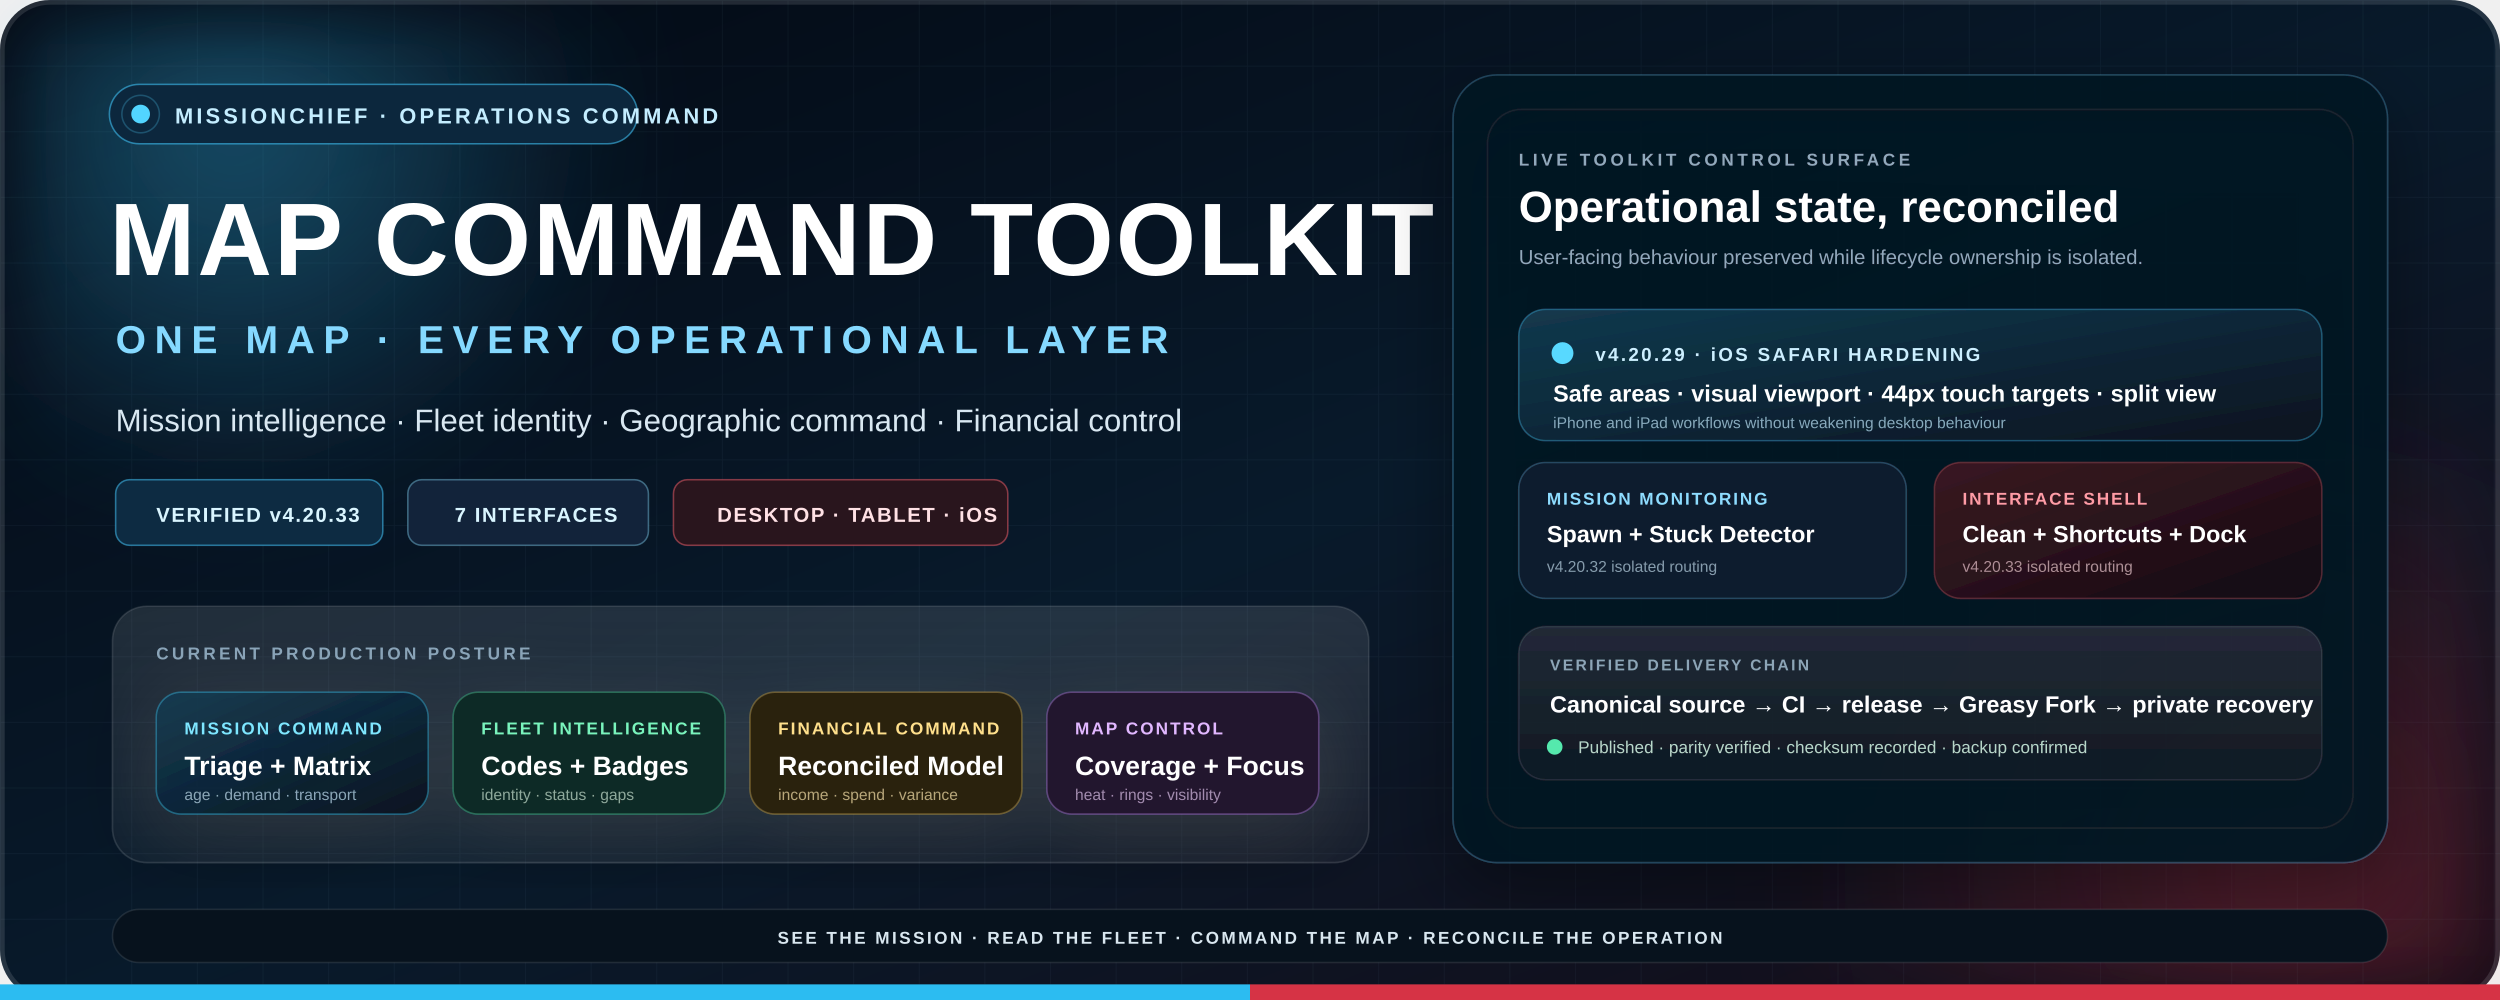
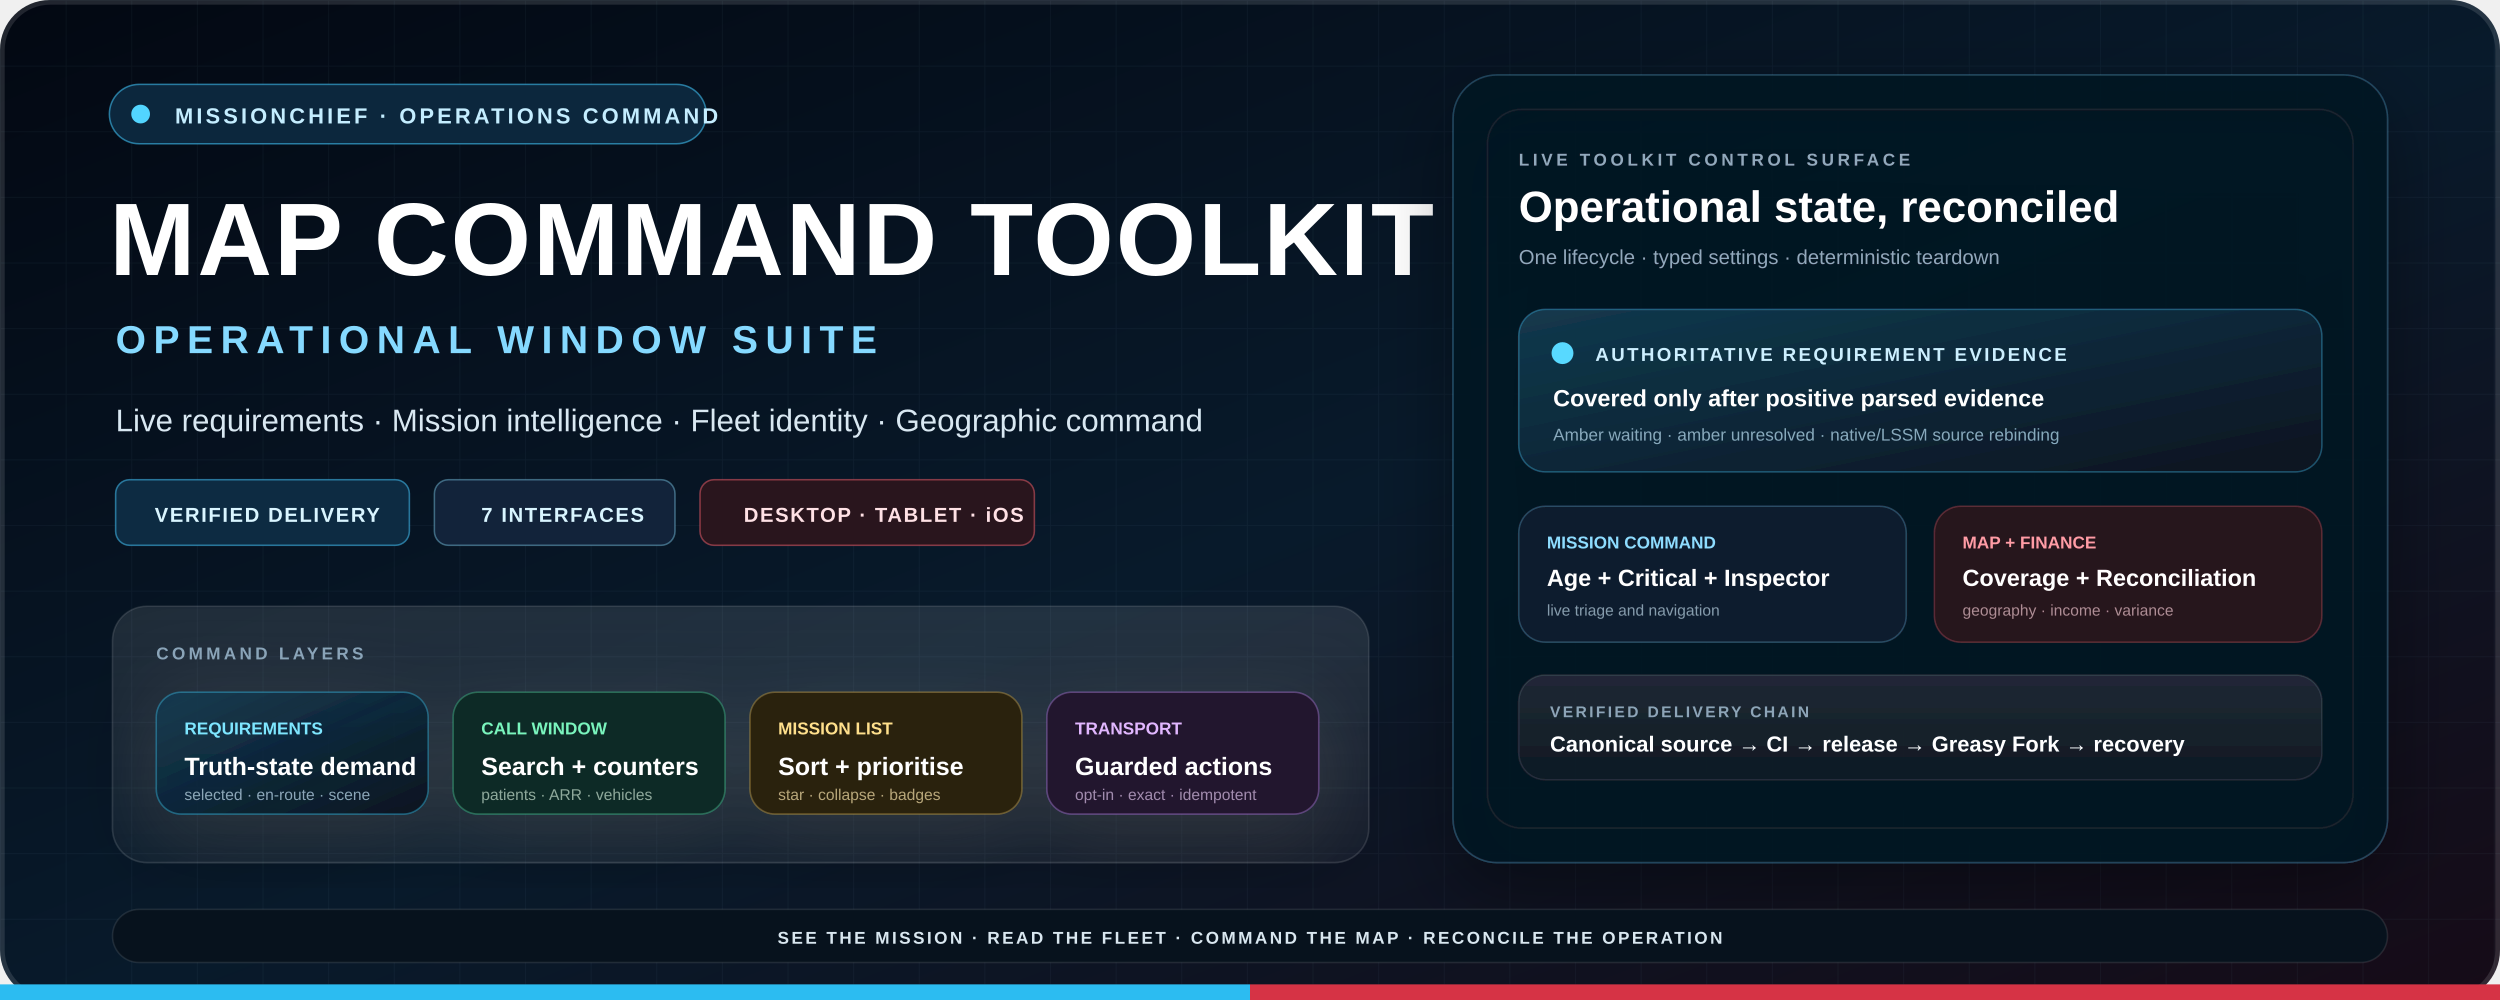
<svg xmlns="http://www.w3.org/2000/svg" width="1600" height="640" viewBox="0 0 1600 640" role="img" aria-labelledby="title desc">
  <defs>
    <linearGradient id="bg" x1="0" y1="0" x2="1" y2="1">
      <stop offset="0" stop-color="#030812" />
      <stop offset="0.52" stop-color="#081a2b" />
      <stop offset="1" stop-color="#160b17" />
    </linearGradient>
    <linearGradient id="edge" x1="0" y1="0" x2="1" y2="0">
      <stop offset="0" stop-color="#43dcff" />
-       <stop offset="0.48" stop-color="#7de8ff" />
+       <stop offset="0.5" stop-color="#7de8ff" />
      <stop offset="0.52" stop-color="#ff7b87" />
      <stop offset="1" stop-color="#d63345" />
    </linearGradient>
-     <linearGradient id="glass" x1="0" y1="0" x2="0" y2="1">
-       <stop offset="0" stop-color="#ffffff" stop-opacity="0.105" />
-       <stop offset="1" stop-color="#ffffff" stop-opacity="0.025" />
-     </linearGradient>
-     <linearGradient id="cyanPanel" x1="0" y1="0" x2="1" y2="1">
+     <linearGradient id="panel" x1="0" y1="0" x2="1" y2="1">
      <stop offset="0" stop-color="#143e55" stop-opacity="0.86" />
      <stop offset="1" stop-color="#07131f" stop-opacity="0.96" />
    </linearGradient>
-     <linearGradient id="redPanel" x1="0" y1="0" x2="1" y2="1">
-       <stop offset="0" stop-color="#4a1720" stop-opacity="0.75" />
-       <stop offset="1" stop-color="#100b13" stop-opacity="0.96" />
+     <linearGradient id="glass" x1="0" y1="0" x2="0" y2="1">
+       <stop offset="0" stop-color="#ffffff" stop-opacity="0.10" />
+       <stop offset="1" stop-color="#ffffff" stop-opacity="0.025" />
    </linearGradient>
-     <radialGradient id="blueGlow">
-       <stop offset="0" stop-color="#36c7ff" stop-opacity="0.36" />
-       <stop offset="1" stop-color="#36c7ff" stop-opacity="0" />
-     </radialGradient>
-     <radialGradient id="redGlow">
-       <stop offset="0" stop-color="#ef4152" stop-opacity="0.30" />
-       <stop offset="1" stop-color="#ef4152" stop-opacity="0" />
-     </radialGradient>
    <pattern id="grid" width="42" height="42" patternUnits="userSpaceOnUse">
      <path d="M42 0H0V42" fill="none" stroke="#b9eaff" stroke-opacity="0.045" />
    </pattern>
-     <filter id="blur">
-       <feGaussianBlur stdDeviation="34" />
-     </filter>
    <filter id="shadow">
      <feDropShadow dx="0" dy="18" stdDeviation="24" flood-color="#000000" flood-opacity="0.42" />
    </filter>
  </defs>
  <rect width="1600" height="640" rx="32" fill="url(#bg)" />
  <rect width="1600" height="640" rx="32" fill="url(#grid)" />
-   <circle cx="150" cy="80" r="250" fill="url(#blueGlow)" filter="url(#blur)" />
-   <circle cx="1470" cy="570" r="330" fill="url(#redGlow)" filter="url(#blur)" />
  <rect x="1.5" y="1.5" width="1597" height="637" rx="30.5" fill="none" stroke="#ffffff" stroke-opacity="0.12" stroke-width="3" />
  <g font-family="Segoe UI,Arial,sans-serif">
    <g transform="translate(70 54)">
-       <rect width="338" height="38" rx="19" fill="#0c273d" stroke="#43caff" stroke-opacity="0.55" />
+       <rect width="382" height="38" rx="19" fill="#0c273d" stroke="#43caff" stroke-opacity="0.55" />
      <circle cx="20" cy="19" r="6" fill="#52d5ff" />
-       <circle cx="20" cy="19" r="12" fill="none" stroke="#52d5ff" stroke-opacity="0.25" />
      <text x="42" y="25" fill="#c4edff" font-size="14" font-weight="800" letter-spacing="2">MISSIONCHIEF · OPERATIONS COMMAND</text>
    </g>
    <text x="70" y="176" fill="#ffffff" font-size="66" font-weight="900" letter-spacing="1.4">MAP COMMAND TOOLKIT</text>
-     <text x="74" y="226" fill="#85d9ff" font-size="25" font-weight="750" letter-spacing="5.5">ONE MAP · EVERY OPERATIONAL LAYER</text>
-     <text x="74" y="276" fill="#d9e8f2" font-size="20">Mission intelligence · Fleet identity · Geographic command · Financial control</text>
+     <text x="74" y="226" fill="#85d9ff" font-size="25" font-weight="750" letter-spacing="4.8">OPERATIONAL WINDOW SUITE</text>
+     <text x="74" y="276" fill="#d9e8f2" font-size="20">Live requirements · Mission intelligence · Fleet identity · Geographic command</text>
    <g transform="translate(74 307)" font-size="13" font-weight="800" letter-spacing="1">
-       <rect width="171" height="42" rx="9" fill="#0d2b42" stroke="#45cbff" stroke-opacity="0.52" />
-       <text x="26" y="27" fill="#d9f5ff">VERIFIED v4.20.33</text>
-       <rect x="187" width="154" height="42" rx="9" fill="#12233a" stroke="#8bdfff" stroke-opacity="0.40" />
-       <text x="217" y="27" fill="#d9f5ff">7 INTERFACES</text>
-       <rect x="357" width="214" height="42" rx="9" fill="#29151d" stroke="#ef5d69" stroke-opacity="0.52" />
-       <text x="385" y="27" fill="#ffe1e5">DESKTOP · TABLET · iOS</text>
+       <rect width="188" height="42" rx="9" fill="#0d2b42" stroke="#45cbff" stroke-opacity="0.52" />
+       <text x="25" y="27" fill="#d9f5ff">VERIFIED DELIVERY</text>
+       <rect x="204" width="154" height="42" rx="9" fill="#12233a" stroke="#8bdfff" stroke-opacity="0.40" />
+       <text x="234" y="27" fill="#d9f5ff">7 INTERFACES</text>
+       <rect x="374" width="214" height="42" rx="9" fill="#29151d" stroke="#ef5d69" stroke-opacity="0.52" />
+       <text x="402" y="27" fill="#ffe1e5">DESKTOP · TABLET · iOS</text>
    </g>
    <g transform="translate(72 388)" filter="url(#shadow)">
      <rect width="804" height="164" rx="22" fill="url(#glass)" stroke="#ffffff" stroke-opacity="0.12" />
-       <text x="28" y="34" fill="#8aa4b8" font-size="11" font-weight="850" letter-spacing="2.1">CURRENT PRODUCTION POSTURE</text>
+       <text x="28" y="34" fill="#8aa4b8" font-size="11" font-weight="850" letter-spacing="2.1">COMMAND LAYERS</text>
      <g transform="translate(28 55)">
-         <rect width="174" height="78" rx="16" fill="url(#cyanPanel)" stroke="#43d5ff" stroke-opacity="0.36" />
-         <text x="18" y="27" fill="#7ee6ff" font-size="11" font-weight="850" letter-spacing="1.3">MISSION COMMAND</text>
-         <text x="18" y="53" fill="#ffffff" font-size="17" font-weight="850">Triage + Matrix</text>
-         <text x="18" y="69" fill="#8ca6b8" font-size="10">age · demand · transport</text>
+         <rect width="174" height="78" rx="16" fill="url(#panel)" stroke="#43d5ff" stroke-opacity="0.36" />
+         <text x="18" y="27" fill="#7ee6ff" font-size="11" font-weight="850">REQUIREMENTS</text>
+         <text x="18" y="53" fill="#ffffff" font-size="16" font-weight="850">Truth-state demand</text>
+         <text x="18" y="69" fill="#8ca6b8" font-size="10">selected · en-route · scene</text>
      </g>
      <g transform="translate(218 55)">
        <rect width="174" height="78" rx="16" fill="#102b26" stroke="#58e9ad" stroke-opacity="0.34" />
-         <text x="18" y="27" fill="#79f4bd" font-size="11" font-weight="850" letter-spacing="1.3">FLEET INTELLIGENCE</text>
-         <text x="18" y="53" fill="#ffffff" font-size="17" font-weight="850">Codes + Badges</text>
-         <text x="18" y="69" fill="#8ea99c" font-size="10">identity · status · gaps</text>
+         <text x="18" y="27" fill="#79f4bd" font-size="11" font-weight="850">CALL WINDOW</text>
+         <text x="18" y="53" fill="#ffffff" font-size="16" font-weight="850">Search + counters</text>
+         <text x="18" y="69" fill="#8ea99c" font-size="10">patients · ARR · vehicles</text>
      </g>
      <g transform="translate(408 55)">
        <rect width="174" height="78" rx="16" fill="#2b2311" stroke="#efc75c" stroke-opacity="0.34" />
-         <text x="18" y="27" fill="#ffe08b" font-size="11" font-weight="850" letter-spacing="1.3">FINANCIAL COMMAND</text>
-         <text x="18" y="53" fill="#ffffff" font-size="17" font-weight="850">Reconciled Model</text>
-         <text x="18" y="69" fill="#b8a779" font-size="10">income · spend · variance</text>
+         <text x="18" y="27" fill="#ffe08b" font-size="11" font-weight="850">MISSION LIST</text>
+         <text x="18" y="53" fill="#ffffff" font-size="16" font-weight="850">Sort + prioritise</text>
+         <text x="18" y="69" fill="#b8a779" font-size="10">star · collapse · badges</text>
      </g>
      <g transform="translate(598 55)">
        <rect width="174" height="78" rx="16" fill="#24172f" stroke="#cc91ff" stroke-opacity="0.34" />
-         <text x="18" y="27" fill="#e1b7ff" font-size="11" font-weight="850" letter-spacing="1.3">MAP CONTROL</text>
-         <text x="18" y="53" fill="#ffffff" font-size="17" font-weight="850">Coverage + Focus</text>
-         <text x="18" y="69" fill="#a28caf" font-size="10">heat · rings · visibility</text>
+         <text x="18" y="27" fill="#e1b7ff" font-size="11" font-weight="850">TRANSPORT</text>
+         <text x="18" y="53" fill="#ffffff" font-size="16" font-weight="850">Guarded actions</text>
+         <text x="18" y="69" fill="#a28caf" font-size="10">opt-in · exact · idempotent</text>
      </g>
    </g>
    <g transform="translate(930 48)" filter="url(#shadow)">
      <rect width="598" height="504" rx="28" fill="#061321" fill-opacity="0.90" stroke="#6fd2ff" stroke-opacity="0.25" />
      <rect x="22" y="22" width="554" height="460" rx="22" fill="none" stroke="#ffffff" stroke-opacity="0.075" />
      <text x="42" y="58" fill="#91a9bc" font-size="11" font-weight="850" letter-spacing="2.3">LIVE TOOLKIT CONTROL SURFACE</text>
      <text x="42" y="94" fill="#ffffff" font-size="28" font-weight="900">Operational state, reconciled</text>
-       <text x="42" y="121" fill="#91a9bc" font-size="13">User-facing behaviour preserved while lifecycle ownership is isolated.</text>
+       <text x="42" y="121" fill="#91a9bc" font-size="13">One lifecycle · typed settings · deterministic teardown</text>
      <g transform="translate(42 150)">
-         <rect width="514" height="84" rx="17" fill="url(#cyanPanel)" stroke="#4bcfff" stroke-opacity="0.34" />
+         <rect width="514" height="104" rx="17" fill="url(#panel)" stroke="#4bcfff" stroke-opacity="0.34" />
        <circle cx="28" cy="28" r="7" fill="#58d9ff" />
-         <text x="49" y="33" fill="#ccefff" font-size="12" font-weight="850" letter-spacing="1.5">v4.20.29 · iOS SAFARI HARDENING</text>
-         <text x="22" y="59" fill="#ffffff" font-size="15" font-weight="800">Safe areas · visual viewport · 44px touch targets · split view</text>
-         <text x="22" y="76" fill="#88a9bc" font-size="10">iPhone and iPad workflows without weakening desktop behaviour</text>
+         <text x="49" y="33" fill="#ccefff" font-size="12" font-weight="850" letter-spacing="1.5">AUTHORITATIVE REQUIREMENT EVIDENCE</text>
+         <text x="22" y="62" fill="#ffffff" font-size="15" font-weight="800">Covered only after positive parsed evidence</text>
+         <text x="22" y="84" fill="#88a9bc" font-size="11">Amber waiting · amber unresolved · native/LSSM source rebinding</text>
      </g>
-       <g transform="translate(42 248)">
+       <g transform="translate(42 276)">
        <rect width="248" height="87" rx="17" fill="#101d2e" stroke="#75cfff" stroke-opacity="0.27" />
-         <text x="18" y="27" fill="#8ddcff" font-size="11" font-weight="850" letter-spacing="1.2">MISSION MONITORING</text>
-         <text x="18" y="51" fill="#ffffff" font-size="15" font-weight="800">Spawn + Stuck Detector</text>
-         <text x="18" y="70" fill="#859cad" font-size="10">v4.20.32 isolated routing</text>
+         <text x="18" y="27" fill="#8ddcff" font-size="11" font-weight="850">MISSION COMMAND</text>
+         <text x="18" y="51" fill="#ffffff" font-size="15" font-weight="800">Age + Critical + Inspector</text>
+         <text x="18" y="70" fill="#859cad" font-size="10">live triage and navigation</text>
      </g>
-       <g transform="translate(308 248)">
-         <rect width="248" height="87" rx="17" fill="url(#redPanel)" stroke="#ef6572" stroke-opacity="0.30" />
-         <text x="18" y="27" fill="#ff9ca5" font-size="11" font-weight="850" letter-spacing="1.2">INTERFACE SHELL</text>
-         <text x="18" y="51" fill="#ffffff" font-size="15" font-weight="800">Clean + Shortcuts + Dock</text>
-         <text x="18" y="70" fill="#ad8e95" font-size="10">v4.20.33 isolated routing</text>
+       <g transform="translate(308 276)">
+         <rect width="248" height="87" rx="17" fill="#28141b" stroke="#ef6572" stroke-opacity="0.30" />
+         <text x="18" y="27" fill="#ff9ca5" font-size="11" font-weight="850">MAP + FINANCE</text>
+         <text x="18" y="51" fill="#ffffff" font-size="15" font-weight="800">Coverage + Reconciliation</text>
+         <text x="18" y="70" fill="#ad8e95" font-size="10">geography · income · variance</text>
      </g>
-       <g transform="translate(42 353)">
-         <rect width="514" height="98" rx="17" fill="url(#glass)" stroke="#ffffff" stroke-opacity="0.11" />
-         <text x="20" y="28" fill="#8da5b7" font-size="10" font-weight="850" letter-spacing="1.5">VERIFIED DELIVERY CHAIN</text>
-         <text x="20" y="55" fill="#ffffff" font-size="15" font-weight="800">Canonical source → CI → release → Greasy Fork → private recovery</text>
-         <circle cx="23" cy="77" r="5" fill="#55e9ad" />
-         <text x="38" y="81" fill="#b9d6c8" font-size="11">Published · parity verified · checksum recorded · backup confirmed</text>
+       <g transform="translate(42 384)">
+         <rect width="514" height="67" rx="17" fill="url(#glass)" stroke="#ffffff" stroke-opacity="0.11" />
+         <text x="20" y="27" fill="#8da5b7" font-size="10" font-weight="850" letter-spacing="1.5">VERIFIED DELIVERY CHAIN</text>
+         <text x="20" y="49" fill="#ffffff" font-size="14" font-weight="800">Canonical source → CI → release → Greasy Fork → recovery</text>
      </g>
    </g>
    <g transform="translate(72 582)">
      <rect width="1456" height="34" rx="17" fill="#07121d" stroke="#ffffff" stroke-opacity="0.10" />
      <text x="728" y="22" text-anchor="middle" fill="#d9e7f0" font-size="11" font-weight="850" letter-spacing="1.55">SEE THE MISSION · READ THE FLEET · COMMAND THE MAP · RECONCILE THE OPERATION</text>
    </g>
  </g>
  <rect y="630" width="800" height="10" fill="#2cbcf1" />
  <rect x="800" y="630" width="800" height="10" fill="#d63345" />
</svg>
